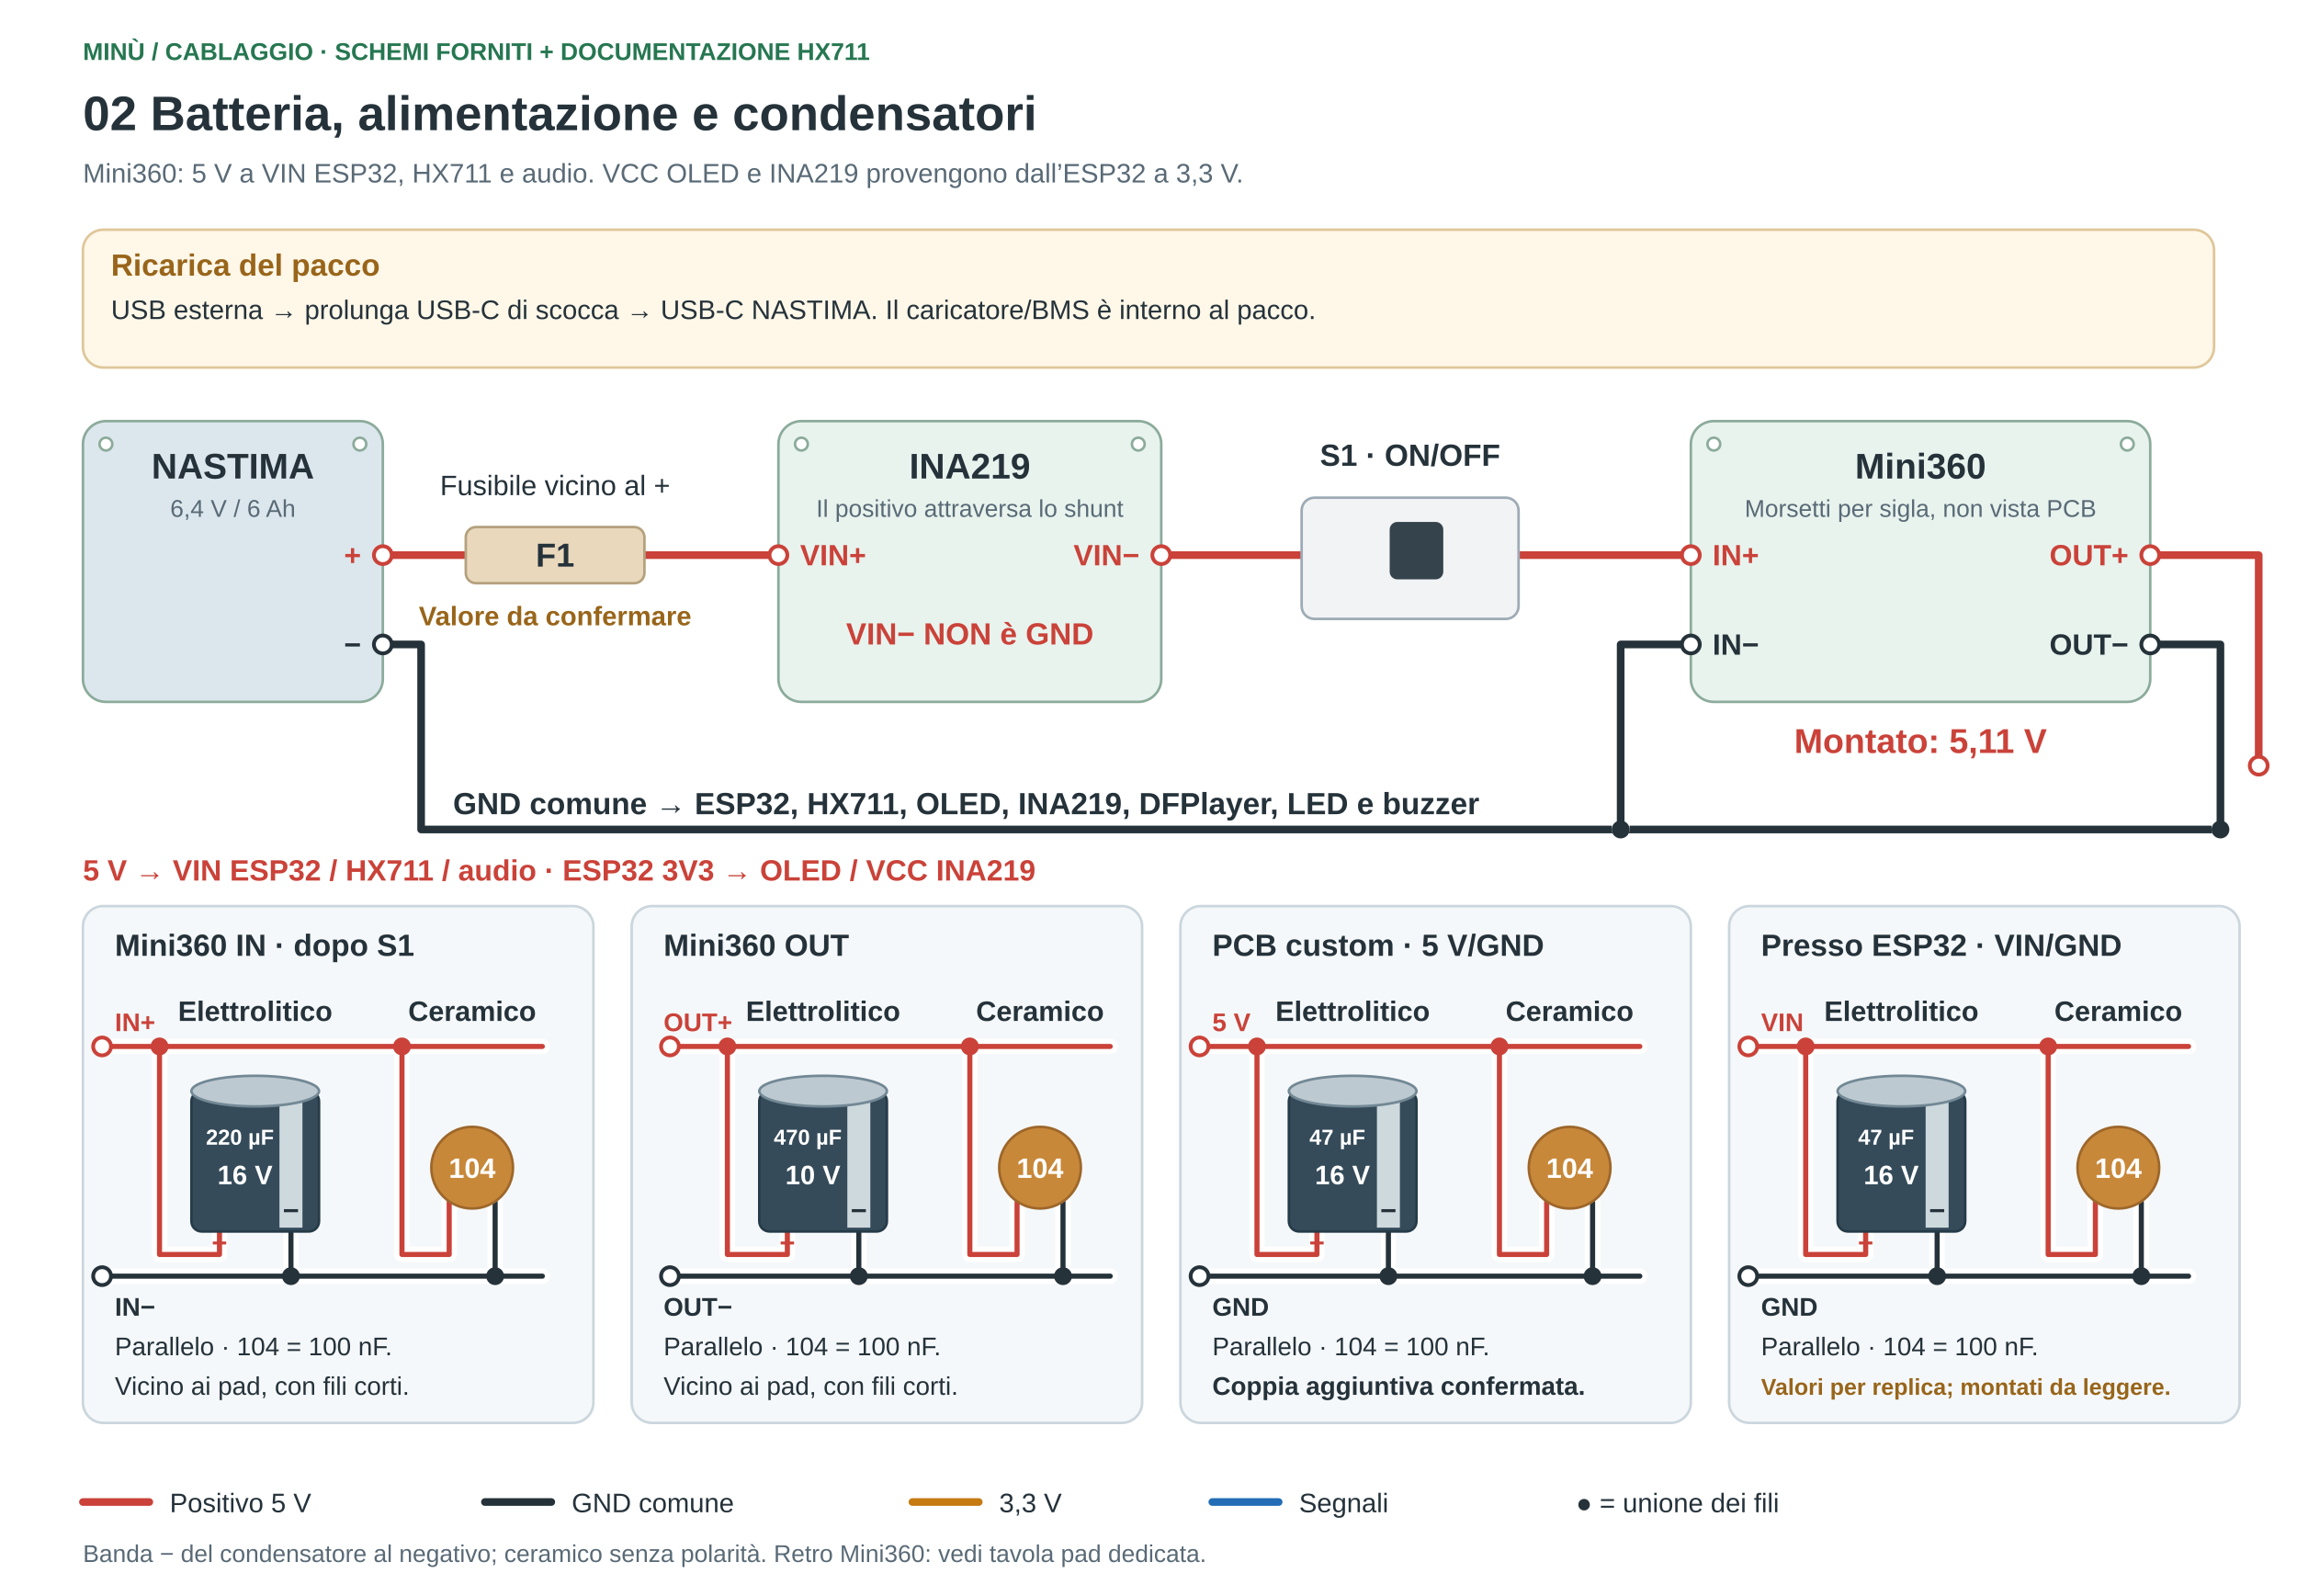
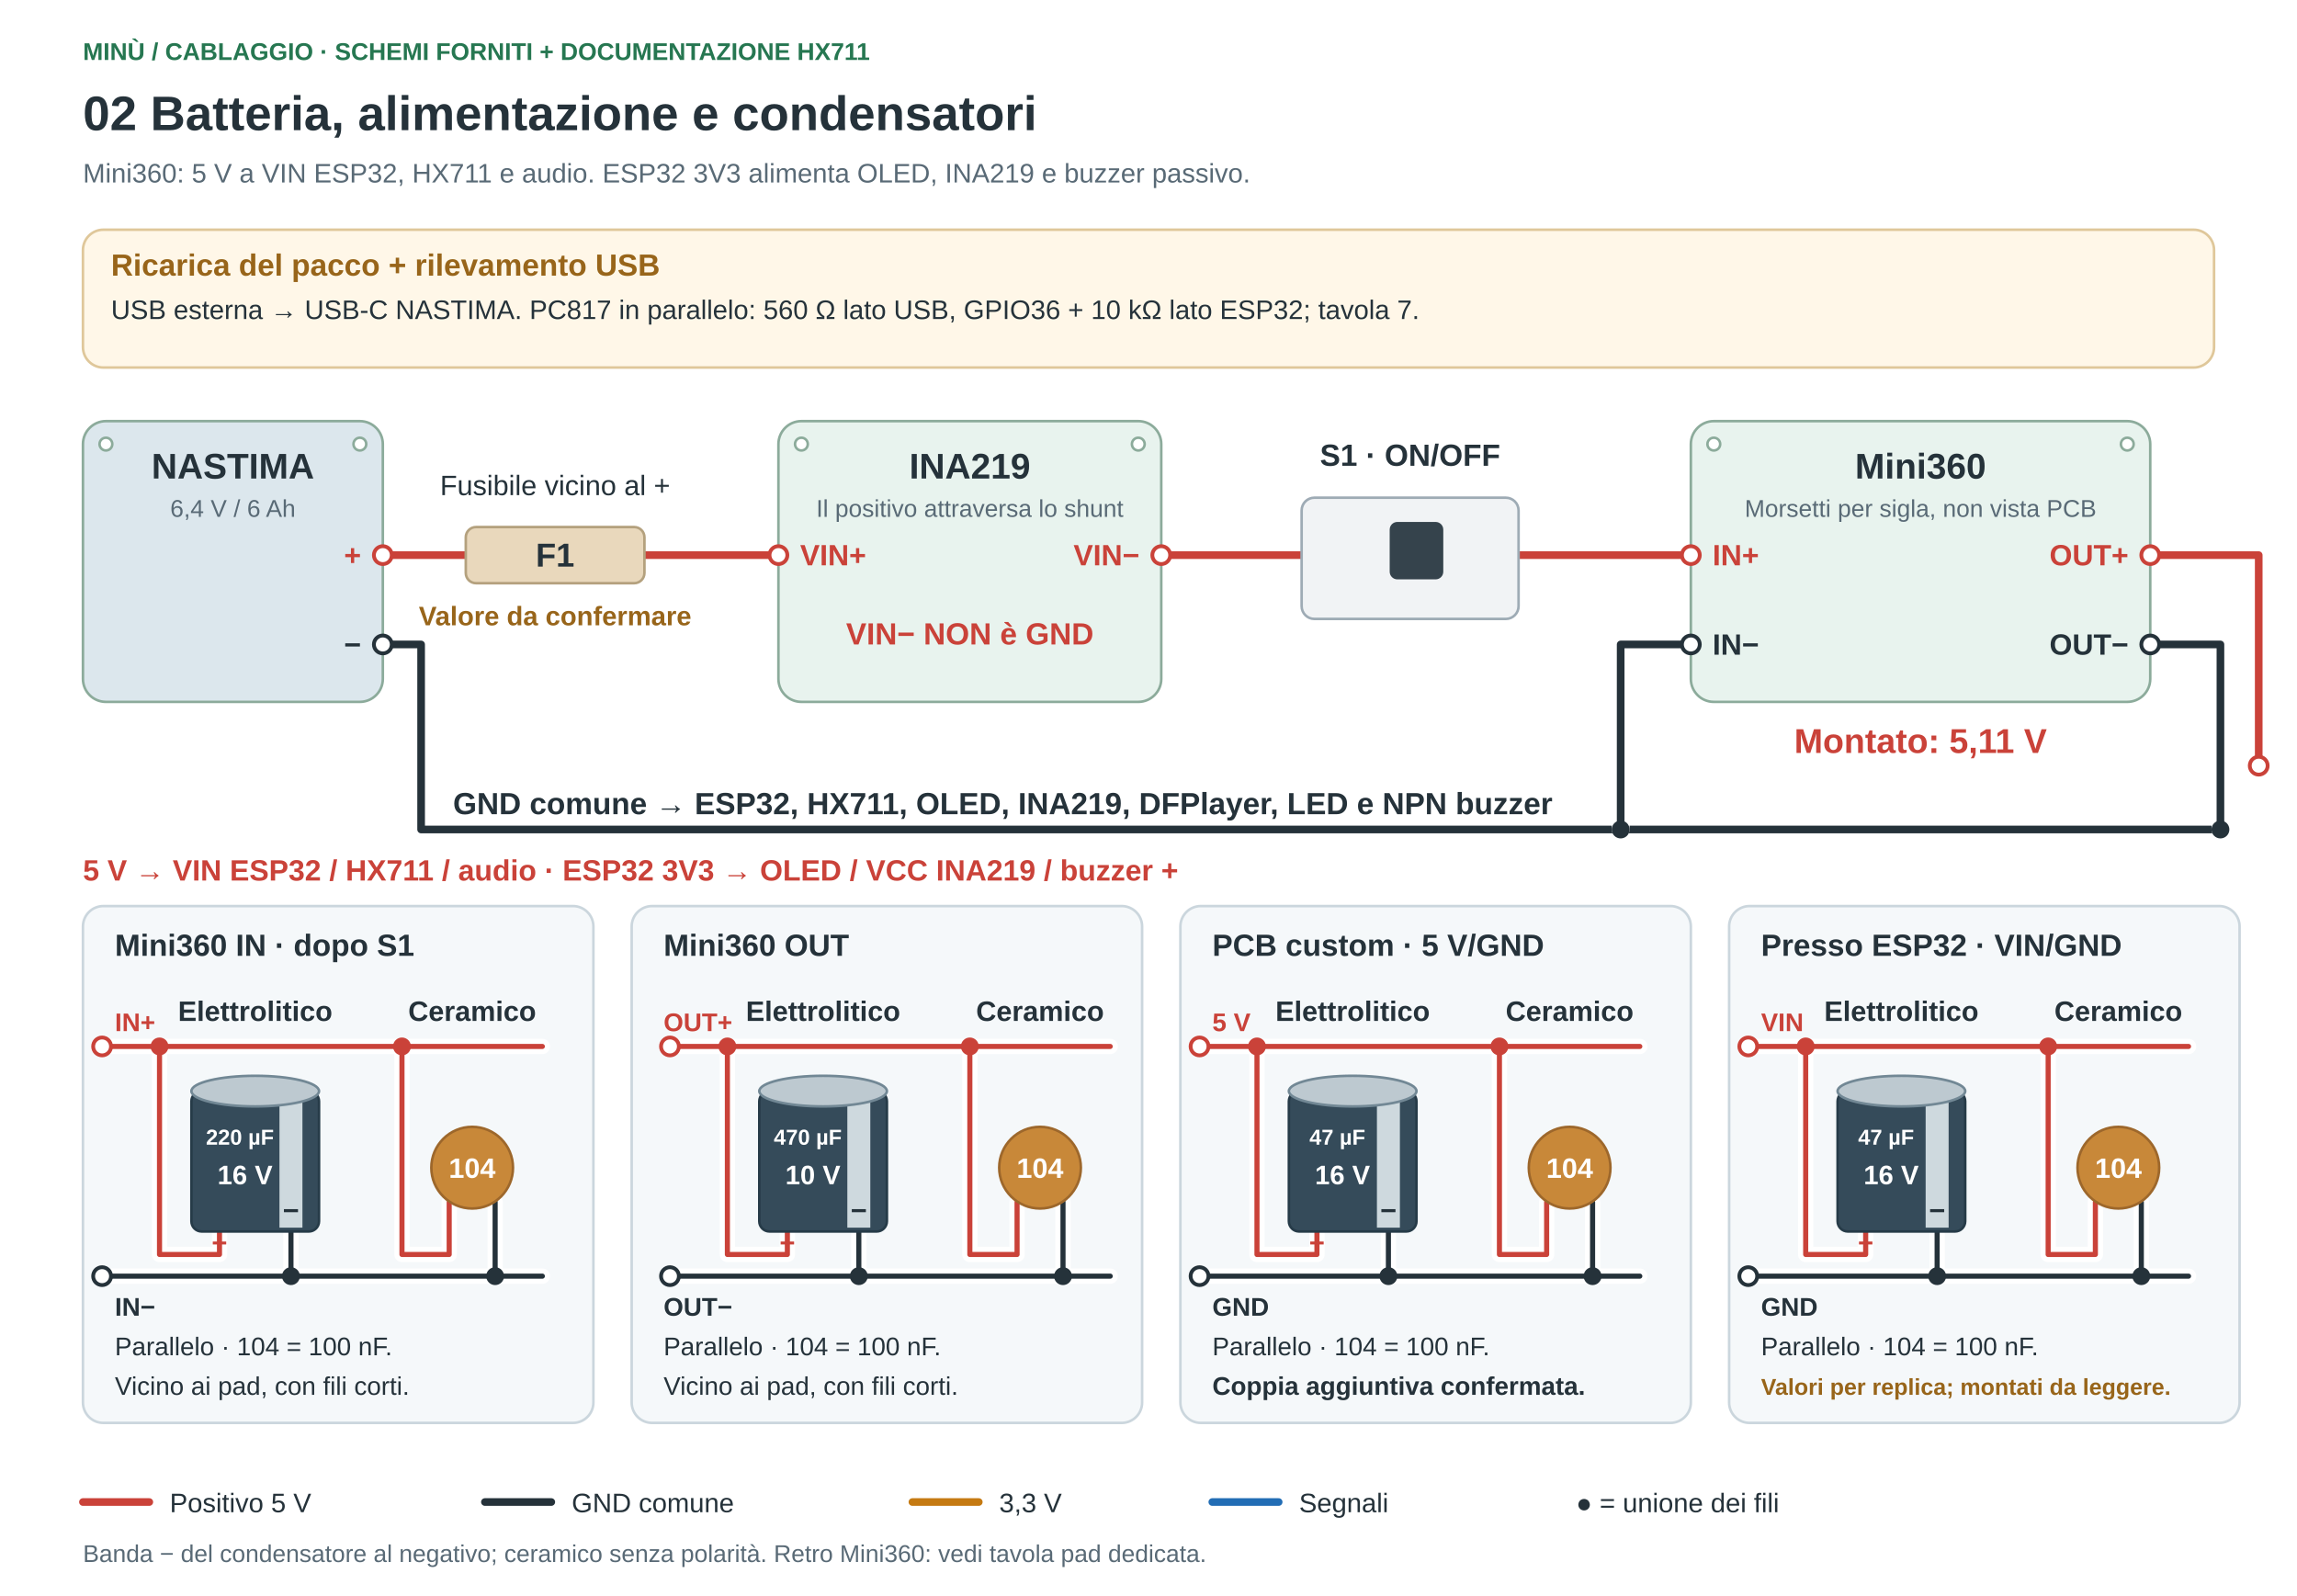
<svg xmlns="http://www.w3.org/2000/svg" width="1800" height="1250" viewBox="0 0 1800 1250" role="img">
  <rect x="0" y="0" width="1800" height="1250" rx="0" fill="#ffffff" stroke="#ffffff" stroke-width="2" />
  <rect x="65" y="710" width="400" height="405" rx="16" fill="#f5f8fa" stroke="#cbd6dd" stroke-width="2" />
  <rect x="495" y="710" width="400" height="405" rx="16" fill="#f5f8fa" stroke="#cbd6dd" stroke-width="2" />
  <rect x="925" y="710" width="400" height="405" rx="16" fill="#f5f8fa" stroke="#cbd6dd" stroke-width="2" />
  <rect x="1355" y="710" width="400" height="405" rx="16" fill="#f5f8fa" stroke="#cbd6dd" stroke-width="2" />
  <polyline points="300,435 365,435" fill="none" stroke="white" stroke-width="14" stroke-linejoin="round" stroke-linecap="round" />
  <polyline points="300,435 365,435" fill="none" stroke="#ca4239" stroke-width="6" stroke-linejoin="round" stroke-linecap="round" />
  <polyline points="505,435 610,435" fill="none" stroke="white" stroke-width="14" stroke-linejoin="round" stroke-linecap="round" />
  <polyline points="505,435 610,435" fill="none" stroke="#ca4239" stroke-width="6" stroke-linejoin="round" stroke-linecap="round" />
  <polyline points="910,435 1020,435" fill="none" stroke="white" stroke-width="14" stroke-linejoin="round" stroke-linecap="round" />
  <polyline points="910,435 1020,435" fill="none" stroke="#ca4239" stroke-width="6" stroke-linejoin="round" stroke-linecap="round" />
  <polyline points="1190,435 1325,435" fill="none" stroke="white" stroke-width="14" stroke-linejoin="round" stroke-linecap="round" />
  <polyline points="1190,435 1325,435" fill="none" stroke="#ca4239" stroke-width="6" stroke-linejoin="round" stroke-linecap="round" />
  <polyline points="300,505 330,505 330,650 1740,650" fill="none" stroke="white" stroke-width="14" stroke-linejoin="round" stroke-linecap="round" />
  <polyline points="300,505 330,505 330,650 1740,650" fill="none" stroke="#25323a" stroke-width="6" stroke-linejoin="round" stroke-linecap="round" />
  <polyline points="1325,505 1270,505 1270,650" fill="none" stroke="white" stroke-width="14" stroke-linejoin="round" stroke-linecap="round" />
  <polyline points="1325,505 1270,505 1270,650" fill="none" stroke="#25323a" stroke-width="6" stroke-linejoin="round" stroke-linecap="round" />
  <polyline points="1685,505 1740,505 1740,650" fill="none" stroke="white" stroke-width="14" stroke-linejoin="round" stroke-linecap="round" />
  <polyline points="1685,505 1740,505 1740,650" fill="none" stroke="#25323a" stroke-width="6" stroke-linejoin="round" stroke-linecap="round" />
  <polyline points="1685,435 1770,435 1770,600" fill="none" stroke="white" stroke-width="14" stroke-linejoin="round" stroke-linecap="round" />
  <polyline points="1685,435 1770,435 1770,600" fill="none" stroke="#ca4239" stroke-width="6" stroke-linejoin="round" stroke-linecap="round" />
  <polyline points="80,820 425,820" fill="none" stroke="white" stroke-width="12" stroke-linejoin="round" stroke-linecap="round" />
  <polyline points="80,820 425,820" fill="none" stroke="#ca4239" stroke-width="4" stroke-linejoin="round" stroke-linecap="round" />
  <polyline points="80,1000 425,1000" fill="none" stroke="white" stroke-width="12" stroke-linejoin="round" stroke-linecap="round" />
  <polyline points="80,1000 425,1000" fill="none" stroke="#25323a" stroke-width="4" stroke-linejoin="round" stroke-linecap="round" />
  <polyline points="125,820 125,983 172,983 172,965" fill="none" stroke="white" stroke-width="12" stroke-linejoin="round" stroke-linecap="round" />
  <polyline points="125,820 125,983 172,983 172,965" fill="none" stroke="#ca4239" stroke-width="4" stroke-linejoin="round" stroke-linecap="round" />
  <polyline points="228,965 228,1000" fill="none" stroke="white" stroke-width="12" stroke-linejoin="round" stroke-linecap="round" />
  <polyline points="228,965 228,1000" fill="none" stroke="#25323a" stroke-width="4" stroke-linejoin="round" stroke-linecap="round" />
  <polyline points="315,820 315,983 352,983 352,942" fill="none" stroke="white" stroke-width="12" stroke-linejoin="round" stroke-linecap="round" />
  <polyline points="315,820 315,983 352,983 352,942" fill="none" stroke="#ca4239" stroke-width="4" stroke-linejoin="round" stroke-linecap="round" />
  <polyline points="388,942 388,1000" fill="none" stroke="white" stroke-width="12" stroke-linejoin="round" stroke-linecap="round" />
  <polyline points="388,942 388,1000" fill="none" stroke="#25323a" stroke-width="4" stroke-linejoin="round" stroke-linecap="round" />
  <polyline points="525,820 870,820" fill="none" stroke="white" stroke-width="12" stroke-linejoin="round" stroke-linecap="round" />
  <polyline points="525,820 870,820" fill="none" stroke="#ca4239" stroke-width="4" stroke-linejoin="round" stroke-linecap="round" />
  <polyline points="525,1000 870,1000" fill="none" stroke="white" stroke-width="12" stroke-linejoin="round" stroke-linecap="round" />
  <polyline points="525,1000 870,1000" fill="none" stroke="#25323a" stroke-width="4" stroke-linejoin="round" stroke-linecap="round" />
  <polyline points="570,820 570,983 617,983 617,965" fill="none" stroke="white" stroke-width="12" stroke-linejoin="round" stroke-linecap="round" />
  <polyline points="570,820 570,983 617,983 617,965" fill="none" stroke="#ca4239" stroke-width="4" stroke-linejoin="round" stroke-linecap="round" />
  <polyline points="673,965 673,1000" fill="none" stroke="white" stroke-width="12" stroke-linejoin="round" stroke-linecap="round" />
  <polyline points="673,965 673,1000" fill="none" stroke="#25323a" stroke-width="4" stroke-linejoin="round" stroke-linecap="round" />
  <polyline points="760,820 760,983 797,983 797,942" fill="none" stroke="white" stroke-width="12" stroke-linejoin="round" stroke-linecap="round" />
  <polyline points="760,820 760,983 797,983 797,942" fill="none" stroke="#ca4239" stroke-width="4" stroke-linejoin="round" stroke-linecap="round" />
  <polyline points="833,942 833,1000" fill="none" stroke="white" stroke-width="12" stroke-linejoin="round" stroke-linecap="round" />
  <polyline points="833,942 833,1000" fill="none" stroke="#25323a" stroke-width="4" stroke-linejoin="round" stroke-linecap="round" />
  <polyline points="940,820 1285,820" fill="none" stroke="white" stroke-width="12" stroke-linejoin="round" stroke-linecap="round" />
  <polyline points="940,820 1285,820" fill="none" stroke="#ca4239" stroke-width="4" stroke-linejoin="round" stroke-linecap="round" />
  <polyline points="940,1000 1285,1000" fill="none" stroke="white" stroke-width="12" stroke-linejoin="round" stroke-linecap="round" />
  <polyline points="940,1000 1285,1000" fill="none" stroke="#25323a" stroke-width="4" stroke-linejoin="round" stroke-linecap="round" />
  <polyline points="985,820 985,983 1032,983 1032,965" fill="none" stroke="white" stroke-width="12" stroke-linejoin="round" stroke-linecap="round" />
  <polyline points="985,820 985,983 1032,983 1032,965" fill="none" stroke="#ca4239" stroke-width="4" stroke-linejoin="round" stroke-linecap="round" />
  <polyline points="1088,965 1088,1000" fill="none" stroke="white" stroke-width="12" stroke-linejoin="round" stroke-linecap="round" />
  <polyline points="1088,965 1088,1000" fill="none" stroke="#25323a" stroke-width="4" stroke-linejoin="round" stroke-linecap="round" />
  <polyline points="1175,820 1175,983 1212,983 1212,942" fill="none" stroke="white" stroke-width="12" stroke-linejoin="round" stroke-linecap="round" />
  <polyline points="1175,820 1175,983 1212,983 1212,942" fill="none" stroke="#ca4239" stroke-width="4" stroke-linejoin="round" stroke-linecap="round" />
  <polyline points="1248,942 1248,1000" fill="none" stroke="white" stroke-width="12" stroke-linejoin="round" stroke-linecap="round" />
  <polyline points="1248,942 1248,1000" fill="none" stroke="#25323a" stroke-width="4" stroke-linejoin="round" stroke-linecap="round" />
  <polyline points="1370,820 1715,820" fill="none" stroke="white" stroke-width="12" stroke-linejoin="round" stroke-linecap="round" />
  <polyline points="1370,820 1715,820" fill="none" stroke="#ca4239" stroke-width="4" stroke-linejoin="round" stroke-linecap="round" />
  <polyline points="1370,1000 1715,1000" fill="none" stroke="white" stroke-width="12" stroke-linejoin="round" stroke-linecap="round" />
  <polyline points="1370,1000 1715,1000" fill="none" stroke="#25323a" stroke-width="4" stroke-linejoin="round" stroke-linecap="round" />
  <polyline points="1415,820 1415,983 1462,983 1462,965" fill="none" stroke="white" stroke-width="12" stroke-linejoin="round" stroke-linecap="round" />
  <polyline points="1415,820 1415,983 1462,983 1462,965" fill="none" stroke="#ca4239" stroke-width="4" stroke-linejoin="round" stroke-linecap="round" />
  <polyline points="1518,965 1518,1000" fill="none" stroke="white" stroke-width="12" stroke-linejoin="round" stroke-linecap="round" />
  <polyline points="1518,965 1518,1000" fill="none" stroke="#25323a" stroke-width="4" stroke-linejoin="round" stroke-linecap="round" />
  <polyline points="1605,820 1605,983 1642,983 1642,942" fill="none" stroke="white" stroke-width="12" stroke-linejoin="round" stroke-linecap="round" />
  <polyline points="1605,820 1605,983 1642,983 1642,942" fill="none" stroke="#ca4239" stroke-width="4" stroke-linejoin="round" stroke-linecap="round" />
  <polyline points="1678,942 1678,1000" fill="none" stroke="white" stroke-width="12" stroke-linejoin="round" stroke-linecap="round" />
  <polyline points="1678,942 1678,1000" fill="none" stroke="#25323a" stroke-width="4" stroke-linejoin="round" stroke-linecap="round" />
  <polyline points="65,1177 117,1177" fill="none" stroke="white" stroke-width="14" stroke-linejoin="round" stroke-linecap="round" />
  <polyline points="65,1177 117,1177" fill="none" stroke="#ca4239" stroke-width="6" stroke-linejoin="round" stroke-linecap="round" />
  <polyline points="380,1177 432,1177" fill="none" stroke="white" stroke-width="14" stroke-linejoin="round" stroke-linecap="round" />
  <polyline points="380,1177 432,1177" fill="none" stroke="#25323a" stroke-width="6" stroke-linejoin="round" stroke-linecap="round" />
  <polyline points="715,1177 767,1177" fill="none" stroke="white" stroke-width="14" stroke-linejoin="round" stroke-linecap="round" />
  <polyline points="715,1177 767,1177" fill="none" stroke="#c57a12" stroke-width="6" stroke-linejoin="round" stroke-linecap="round" />
  <polyline points="950,1177 1002,1177" fill="none" stroke="white" stroke-width="14" stroke-linejoin="round" stroke-linecap="round" />
  <polyline points="950,1177 1002,1177" fill="none" stroke="#226db5" stroke-width="6" stroke-linejoin="round" stroke-linecap="round" />
  <text x="65" y="47" font-family="Arial,Helvetica,sans-serif" font-size="19" font-weight="700" fill="#267751" text-anchor="start">MINÙ / CABLAGGIO · SCHEMI FORNITI + DOCUMENTAZIONE HX711</text>
  <text x="65" y="102" font-family="Arial,Helvetica,sans-serif" font-size="38" font-weight="700" fill="#25323a" text-anchor="start">02   Batteria, alimentazione e condensatori</text>
-   <text x="65" y="143" font-family="Arial,Helvetica,sans-serif" font-size="21" font-weight="400" fill="#596a76" text-anchor="start">Mini360: 5 V a VIN ESP32, HX711 e audio. VCC OLED e INA219 provengono dall’ESP32 a 3,3 V.</text>
+   <text x="65" y="143" font-family="Arial,Helvetica,sans-serif" font-size="21" font-weight="400" fill="#596a76" text-anchor="start">Mini360: 5 V a VIN ESP32, HX711 e audio. ESP32 3V3 alimenta OLED, INA219 e buzzer passivo.</text>
  <rect x="65" y="180" width="1670" height="108" rx="16" fill="#fff7e8" stroke="#dfc79a" stroke-width="2" />
-   <text x="87" y="216" font-family="Arial,Helvetica,sans-serif" font-size="24" font-weight="700" fill="#98651a" text-anchor="start">Ricarica del pacco</text>
-   <text x="87" y="250" font-family="Arial,Helvetica,sans-serif" font-size="21" font-weight="400" fill="#25323a" text-anchor="start">USB esterna → prolunga USB-C di scocca → USB-C NASTIMA. Il caricatore/BMS è interno al pacco.</text>
+   <text x="87" y="216" font-family="Arial,Helvetica,sans-serif" font-size="24" font-weight="700" fill="#98651a" text-anchor="start">Ricarica del pacco + rilevamento USB</text>
+   <text x="87" y="250" font-family="Arial,Helvetica,sans-serif" font-size="21" font-weight="400" fill="#25323a" text-anchor="start">USB esterna → USB-C NASTIMA. PC817 in parallelo: 560 Ω lato USB, GPIO36 + 10 kΩ lato ESP32; tavola 7.</text>
  <rect x="65" y="330" width="235" height="220" rx="18" fill="#dce7ed" stroke="#8cab9b" stroke-width="2" />
  <circle cx="83" cy="348" r="5" fill="#ffffff" stroke="#8cab9b" stroke-width="2" />
  <circle cx="282" cy="348" r="5" fill="#ffffff" stroke="#8cab9b" stroke-width="2" />
  <text x="182.5" y="375" font-family="Arial,Helvetica,sans-serif" font-size="28" font-weight="700" fill="#25323a" text-anchor="middle">NASTIMA</text>
  <text x="182.5" y="405" font-family="Arial,Helvetica,sans-serif" font-size="19" font-weight="400" fill="#596a76" text-anchor="middle">6,4 V / 6 Ah</text>
  <text x="283" y="443" font-family="Arial,Helvetica,sans-serif" font-size="23" font-weight="700" fill="#ca4239" text-anchor="end">+</text>
  <text x="283" y="513" font-family="Arial,Helvetica,sans-serif" font-size="23" font-weight="700" fill="#25323a" text-anchor="end">−</text>
  <rect x="365" y="413" width="140" height="44" rx="8" fill="#e9d8bc" stroke="#b4a17e" stroke-width="2" />
  <text x="435" y="444" font-family="Arial,Helvetica,sans-serif" font-size="26" font-weight="700" fill="#25323a" text-anchor="middle">F1</text>
  <text x="435" y="388" font-family="Arial,Helvetica,sans-serif" font-size="22" font-weight="400" fill="#25323a" text-anchor="middle">Fusibile vicino al +</text>
  <text x="435" y="490" font-family="Arial,Helvetica,sans-serif" font-size="21" font-weight="700" fill="#98651a" text-anchor="middle">Valore da confermare</text>
  <rect x="610" y="330" width="300" height="220" rx="18" fill="#e8f3ee" stroke="#8cab9b" stroke-width="2" />
  <circle cx="628" cy="348" r="5" fill="#ffffff" stroke="#8cab9b" stroke-width="2" />
  <circle cx="892" cy="348" r="5" fill="#ffffff" stroke="#8cab9b" stroke-width="2" />
  <text x="760.0" y="375" font-family="Arial,Helvetica,sans-serif" font-size="28" font-weight="700" fill="#25323a" text-anchor="middle">INA219</text>
  <text x="760.0" y="405" font-family="Arial,Helvetica,sans-serif" font-size="19" font-weight="400" fill="#596a76" text-anchor="middle">Il positivo attraversa lo shunt</text>
  <text x="627" y="443" font-family="Arial,Helvetica,sans-serif" font-size="23" font-weight="700" fill="#ca4239" text-anchor="start">VIN+</text>
  <text x="893" y="443" font-family="Arial,Helvetica,sans-serif" font-size="23" font-weight="700" fill="#ca4239" text-anchor="end">VIN−</text>
  <text x="760" y="505" font-family="Arial,Helvetica,sans-serif" font-size="24" font-weight="700" fill="#ca4239" text-anchor="middle">VIN− NON è GND</text>
  <rect x="1020" y="390" width="170" height="95" rx="10" fill="#f1f3f5" stroke="#9eabb5" stroke-width="2" />
  <rect x="1090" y="410" width="40" height="43" rx="5" fill="#35434c" stroke="#35434c" stroke-width="2" />
  <text x="1105" y="365" font-family="Arial,Helvetica,sans-serif" font-size="24" font-weight="700" fill="#25323a" text-anchor="middle">S1 · ON/OFF</text>
  <rect x="1325" y="330" width="360" height="220" rx="18" fill="#e8f3ee" stroke="#8cab9b" stroke-width="2" />
  <circle cx="1343" cy="348" r="5" fill="#ffffff" stroke="#8cab9b" stroke-width="2" />
  <circle cx="1667" cy="348" r="5" fill="#ffffff" stroke="#8cab9b" stroke-width="2" />
  <text x="1505.0" y="375" font-family="Arial,Helvetica,sans-serif" font-size="28" font-weight="700" fill="#25323a" text-anchor="middle">Mini360</text>
  <text x="1505.0" y="405" font-family="Arial,Helvetica,sans-serif" font-size="19" font-weight="400" fill="#596a76" text-anchor="middle">Morsetti per sigla, non vista PCB</text>
  <text x="1342" y="443" font-family="Arial,Helvetica,sans-serif" font-size="23" font-weight="700" fill="#ca4239" text-anchor="start">IN+</text>
  <text x="1342" y="513" font-family="Arial,Helvetica,sans-serif" font-size="23" font-weight="700" fill="#25323a" text-anchor="start">IN−</text>
  <text x="1668" y="443" font-family="Arial,Helvetica,sans-serif" font-size="23" font-weight="700" fill="#ca4239" text-anchor="end">OUT+</text>
  <text x="1668" y="513" font-family="Arial,Helvetica,sans-serif" font-size="23" font-weight="700" fill="#25323a" text-anchor="end">OUT−</text>
  <text x="1505" y="590" font-family="Arial,Helvetica,sans-serif" font-size="27" font-weight="700" fill="#ca4239" text-anchor="middle">Montato: 5,11 V</text>
-   <text x="355" y="638" font-family="Arial,Helvetica,sans-serif" font-size="24" font-weight="700" fill="#25323a" text-anchor="start">GND comune → ESP32, HX711, OLED, INA219, DFPlayer, LED e buzzer</text>
-   <text x="65" y="690" font-family="Arial,Helvetica,sans-serif" font-size="23" font-weight="700" fill="#ca4239" text-anchor="start">5 V → VIN ESP32 / HX711 / audio · ESP32 3V3 → OLED / VCC INA219</text>
+   <text x="355" y="638" font-family="Arial,Helvetica,sans-serif" font-size="24" font-weight="700" fill="#25323a" text-anchor="start">GND comune → ESP32, HX711, OLED, INA219, DFPlayer, LED e NPN buzzer</text>
+   <text x="65" y="690" font-family="Arial,Helvetica,sans-serif" font-size="23" font-weight="700" fill="#ca4239" text-anchor="start">5 V → VIN ESP32 / HX711 / audio · ESP32 3V3 → OLED / VCC INA219 / buzzer +</text>
  <text x="90" y="749" font-family="Arial,Helvetica,sans-serif" font-size="24" font-weight="700" fill="#25323a" text-anchor="start">Mini360 IN · dopo S1</text>
  <rect x="150" y="855" width="100" height="110" rx="8" fill="#354b5a" stroke="#263b48" stroke-width="2" />
  <rect x="220" y="859" width="16" height="102" rx="0" fill="#ced9de" stroke="#ced9de" stroke-width="2" />
  <ellipse cx="200" cy="855" rx="50" ry="12" fill="#bdc9d0" stroke="#728895" stroke-width="2" />
  <text x="188" y="897" font-family="Arial,Helvetica,sans-serif" font-size="17" font-weight="700" fill="white" text-anchor="middle">220 µF</text>
  <text x="192" y="928" font-family="Arial,Helvetica,sans-serif" font-size="21" font-weight="700" fill="white" text-anchor="middle">16 V</text>
  <text x="228" y="956" font-family="Arial,Helvetica,sans-serif" font-size="22" font-weight="700" fill="#25323a" text-anchor="middle">−</text>
  <text x="172" y="981" font-family="Arial,Helvetica,sans-serif" font-size="21" font-weight="700" fill="#ca4239" text-anchor="middle">+</text>
  <text x="200" y="800" font-family="Arial,Helvetica,sans-serif" font-size="22" font-weight="700" fill="#25323a" text-anchor="middle">Elettrolitico</text>
  <circle cx="370" cy="915" r="32" fill="#c88839" stroke="#9d672b" stroke-width="2" />
  <text x="370" y="923" font-family="Arial,Helvetica,sans-serif" font-size="22" font-weight="700" fill="white" text-anchor="middle">104</text>
  <text x="370" y="800" font-family="Arial,Helvetica,sans-serif" font-size="22" font-weight="700" fill="#25323a" text-anchor="middle">Ceramico</text>
  <text x="90" y="808" font-family="Arial,Helvetica,sans-serif" font-size="20" font-weight="700" fill="#ca4239" text-anchor="start">IN+</text>
  <text x="90" y="1031" font-family="Arial,Helvetica,sans-serif" font-size="20" font-weight="700" fill="#25323a" text-anchor="start">IN−</text>
  <text x="90" y="1062" font-family="Arial,Helvetica,sans-serif" font-size="20" font-weight="400" fill="#25323a" text-anchor="start">Parallelo · 104 = 100 nF.</text>
  <text x="90" y="1093" font-family="Arial,Helvetica,sans-serif" font-size="20" font-weight="400" fill="#25323a" text-anchor="start">Vicino ai pad, con fili corti.</text>
  <text x="520" y="749" font-family="Arial,Helvetica,sans-serif" font-size="24" font-weight="700" fill="#25323a" text-anchor="start">Mini360 OUT</text>
  <rect x="595" y="855" width="100" height="110" rx="8" fill="#354b5a" stroke="#263b48" stroke-width="2" />
  <rect x="665" y="859" width="16" height="102" rx="0" fill="#ced9de" stroke="#ced9de" stroke-width="2" />
  <ellipse cx="645" cy="855" rx="50" ry="12" fill="#bdc9d0" stroke="#728895" stroke-width="2" />
  <text x="633" y="897" font-family="Arial,Helvetica,sans-serif" font-size="17" font-weight="700" fill="white" text-anchor="middle">470 µF</text>
  <text x="637" y="928" font-family="Arial,Helvetica,sans-serif" font-size="21" font-weight="700" fill="white" text-anchor="middle">10 V</text>
  <text x="673" y="956" font-family="Arial,Helvetica,sans-serif" font-size="22" font-weight="700" fill="#25323a" text-anchor="middle">−</text>
  <text x="617" y="981" font-family="Arial,Helvetica,sans-serif" font-size="21" font-weight="700" fill="#ca4239" text-anchor="middle">+</text>
  <text x="645" y="800" font-family="Arial,Helvetica,sans-serif" font-size="22" font-weight="700" fill="#25323a" text-anchor="middle">Elettrolitico</text>
  <circle cx="815" cy="915" r="32" fill="#c88839" stroke="#9d672b" stroke-width="2" />
  <text x="815" y="923" font-family="Arial,Helvetica,sans-serif" font-size="22" font-weight="700" fill="white" text-anchor="middle">104</text>
  <text x="815" y="800" font-family="Arial,Helvetica,sans-serif" font-size="22" font-weight="700" fill="#25323a" text-anchor="middle">Ceramico</text>
  <text x="520" y="808" font-family="Arial,Helvetica,sans-serif" font-size="20" font-weight="700" fill="#ca4239" text-anchor="start">OUT+</text>
  <text x="520" y="1031" font-family="Arial,Helvetica,sans-serif" font-size="20" font-weight="700" fill="#25323a" text-anchor="start">OUT−</text>
  <text x="520" y="1062" font-family="Arial,Helvetica,sans-serif" font-size="20" font-weight="400" fill="#25323a" text-anchor="start">Parallelo · 104 = 100 nF.</text>
  <text x="520" y="1093" font-family="Arial,Helvetica,sans-serif" font-size="20" font-weight="400" fill="#25323a" text-anchor="start">Vicino ai pad, con fili corti.</text>
  <text x="950" y="749" font-family="Arial,Helvetica,sans-serif" font-size="24" font-weight="700" fill="#25323a" text-anchor="start">PCB custom · 5 V/GND</text>
  <rect x="1010" y="855" width="100" height="110" rx="8" fill="#354b5a" stroke="#263b48" stroke-width="2" />
  <rect x="1080" y="859" width="16" height="102" rx="0" fill="#ced9de" stroke="#ced9de" stroke-width="2" />
  <ellipse cx="1060" cy="855" rx="50" ry="12" fill="#bdc9d0" stroke="#728895" stroke-width="2" />
  <text x="1048" y="897" font-family="Arial,Helvetica,sans-serif" font-size="17" font-weight="700" fill="white" text-anchor="middle">47 µF</text>
  <text x="1052" y="928" font-family="Arial,Helvetica,sans-serif" font-size="21" font-weight="700" fill="white" text-anchor="middle">16 V</text>
  <text x="1088" y="956" font-family="Arial,Helvetica,sans-serif" font-size="22" font-weight="700" fill="#25323a" text-anchor="middle">−</text>
  <text x="1032" y="981" font-family="Arial,Helvetica,sans-serif" font-size="21" font-weight="700" fill="#ca4239" text-anchor="middle">+</text>
  <text x="1060" y="800" font-family="Arial,Helvetica,sans-serif" font-size="22" font-weight="700" fill="#25323a" text-anchor="middle">Elettrolitico</text>
  <circle cx="1230" cy="915" r="32" fill="#c88839" stroke="#9d672b" stroke-width="2" />
  <text x="1230" y="923" font-family="Arial,Helvetica,sans-serif" font-size="22" font-weight="700" fill="white" text-anchor="middle">104</text>
  <text x="1230" y="800" font-family="Arial,Helvetica,sans-serif" font-size="22" font-weight="700" fill="#25323a" text-anchor="middle">Ceramico</text>
  <text x="950" y="808" font-family="Arial,Helvetica,sans-serif" font-size="20" font-weight="700" fill="#ca4239" text-anchor="start">5 V</text>
  <text x="950" y="1031" font-family="Arial,Helvetica,sans-serif" font-size="20" font-weight="700" fill="#25323a" text-anchor="start">GND</text>
  <text x="950" y="1062" font-family="Arial,Helvetica,sans-serif" font-size="20" font-weight="400" fill="#25323a" text-anchor="start">Parallelo · 104 = 100 nF.</text>
  <text x="950" y="1093" font-family="Arial,Helvetica,sans-serif" font-size="20" font-weight="700" fill="#25323a" text-anchor="start">Coppia aggiuntiva confermata.</text>
  <text x="1380" y="749" font-family="Arial,Helvetica,sans-serif" font-size="24" font-weight="700" fill="#25323a" text-anchor="start">Presso ESP32 · VIN/GND</text>
  <rect x="1440" y="855" width="100" height="110" rx="8" fill="#354b5a" stroke="#263b48" stroke-width="2" />
  <rect x="1510" y="859" width="16" height="102" rx="0" fill="#ced9de" stroke="#ced9de" stroke-width="2" />
  <ellipse cx="1490" cy="855" rx="50" ry="12" fill="#bdc9d0" stroke="#728895" stroke-width="2" />
  <text x="1478" y="897" font-family="Arial,Helvetica,sans-serif" font-size="17" font-weight="700" fill="white" text-anchor="middle">47 µF</text>
  <text x="1482" y="928" font-family="Arial,Helvetica,sans-serif" font-size="21" font-weight="700" fill="white" text-anchor="middle">16 V</text>
  <text x="1518" y="956" font-family="Arial,Helvetica,sans-serif" font-size="22" font-weight="700" fill="#25323a" text-anchor="middle">−</text>
  <text x="1462" y="981" font-family="Arial,Helvetica,sans-serif" font-size="21" font-weight="700" fill="#ca4239" text-anchor="middle">+</text>
  <text x="1490" y="800" font-family="Arial,Helvetica,sans-serif" font-size="22" font-weight="700" fill="#25323a" text-anchor="middle">Elettrolitico</text>
  <circle cx="1660" cy="915" r="32" fill="#c88839" stroke="#9d672b" stroke-width="2" />
  <text x="1660" y="923" font-family="Arial,Helvetica,sans-serif" font-size="22" font-weight="700" fill="white" text-anchor="middle">104</text>
  <text x="1660" y="800" font-family="Arial,Helvetica,sans-serif" font-size="22" font-weight="700" fill="#25323a" text-anchor="middle">Ceramico</text>
  <text x="1380" y="808" font-family="Arial,Helvetica,sans-serif" font-size="20" font-weight="700" fill="#ca4239" text-anchor="start">VIN</text>
  <text x="1380" y="1031" font-family="Arial,Helvetica,sans-serif" font-size="20" font-weight="700" fill="#25323a" text-anchor="start">GND</text>
  <text x="1380" y="1062" font-family="Arial,Helvetica,sans-serif" font-size="20" font-weight="400" fill="#25323a" text-anchor="start">Parallelo · 104 = 100 nF.</text>
  <text x="1380" y="1093" font-family="Arial,Helvetica,sans-serif" font-size="18" font-weight="700" fill="#98651a" text-anchor="start">Valori per replica; montati da leggere.</text>
  <text x="133" y="1185" font-family="Arial,Helvetica,sans-serif" font-size="21" font-weight="400" fill="#25323a" text-anchor="start">Positivo 5 V</text>
  <text x="448" y="1185" font-family="Arial,Helvetica,sans-serif" font-size="21" font-weight="400" fill="#25323a" text-anchor="start">GND comune</text>
  <text x="783" y="1185" font-family="Arial,Helvetica,sans-serif" font-size="21" font-weight="400" fill="#25323a" text-anchor="start">3,3 V</text>
  <text x="1018" y="1185" font-family="Arial,Helvetica,sans-serif" font-size="21" font-weight="400" fill="#25323a" text-anchor="start">Segnali</text>
  <text x="1235" y="1185" font-family="Arial,Helvetica,sans-serif" font-size="21" font-weight="400" fill="#25323a" text-anchor="start">● = unione dei fili</text>
  <text x="65" y="1224" font-family="Arial,Helvetica,sans-serif" font-size="19" font-weight="400" fill="#596a76" text-anchor="start">Banda − del condensatore al negativo; ceramico senza polarità. Retro Mini360: vedi tavola pad dedicata.</text>
  <circle cx="300" cy="435" r="7" fill="white" stroke="#ca4239" stroke-width="3" />
  <circle cx="300" cy="505" r="7" fill="white" stroke="#25323a" stroke-width="3" />
  <circle cx="610" cy="435" r="7" fill="white" stroke="#ca4239" stroke-width="3" />
  <circle cx="910" cy="435" r="7" fill="white" stroke="#ca4239" stroke-width="3" />
  <circle cx="1325" cy="435" r="7" fill="white" stroke="#ca4239" stroke-width="3" />
  <circle cx="1325" cy="505" r="7" fill="white" stroke="#25323a" stroke-width="3" />
  <circle cx="1685" cy="435" r="7" fill="white" stroke="#ca4239" stroke-width="3" />
  <circle cx="1685" cy="505" r="7" fill="white" stroke="#25323a" stroke-width="3" />
  <circle cx="1270" cy="650" r="7" fill="#25323a" />
  <circle cx="1740" cy="650" r="7" fill="#25323a" />
  <circle cx="1770" cy="600" r="7" fill="white" stroke="#ca4239" stroke-width="3" />
  <circle cx="125" cy="820" r="7" fill="#ca4239" />
  <circle cx="228" cy="1000" r="7" fill="#25323a" />
  <circle cx="315" cy="820" r="7" fill="#ca4239" />
  <circle cx="388" cy="1000" r="7" fill="#25323a" />
  <circle cx="80" cy="820" r="7" fill="white" stroke="#ca4239" stroke-width="3" />
  <circle cx="80" cy="1000" r="7" fill="white" stroke="#25323a" stroke-width="3" />
  <circle cx="570" cy="820" r="7" fill="#ca4239" />
  <circle cx="673" cy="1000" r="7" fill="#25323a" />
  <circle cx="760" cy="820" r="7" fill="#ca4239" />
  <circle cx="833" cy="1000" r="7" fill="#25323a" />
  <circle cx="525" cy="820" r="7" fill="white" stroke="#ca4239" stroke-width="3" />
  <circle cx="525" cy="1000" r="7" fill="white" stroke="#25323a" stroke-width="3" />
  <circle cx="985" cy="820" r="7" fill="#ca4239" />
  <circle cx="1088" cy="1000" r="7" fill="#25323a" />
  <circle cx="1175" cy="820" r="7" fill="#ca4239" />
  <circle cx="1248" cy="1000" r="7" fill="#25323a" />
  <circle cx="940" cy="820" r="7" fill="white" stroke="#ca4239" stroke-width="3" />
  <circle cx="940" cy="1000" r="7" fill="white" stroke="#25323a" stroke-width="3" />
  <circle cx="1415" cy="820" r="7" fill="#ca4239" />
  <circle cx="1518" cy="1000" r="7" fill="#25323a" />
  <circle cx="1605" cy="820" r="7" fill="#ca4239" />
  <circle cx="1678" cy="1000" r="7" fill="#25323a" />
  <circle cx="1370" cy="820" r="7" fill="white" stroke="#ca4239" stroke-width="3" />
  <circle cx="1370" cy="1000" r="7" fill="white" stroke="#25323a" stroke-width="3" />
</svg>
